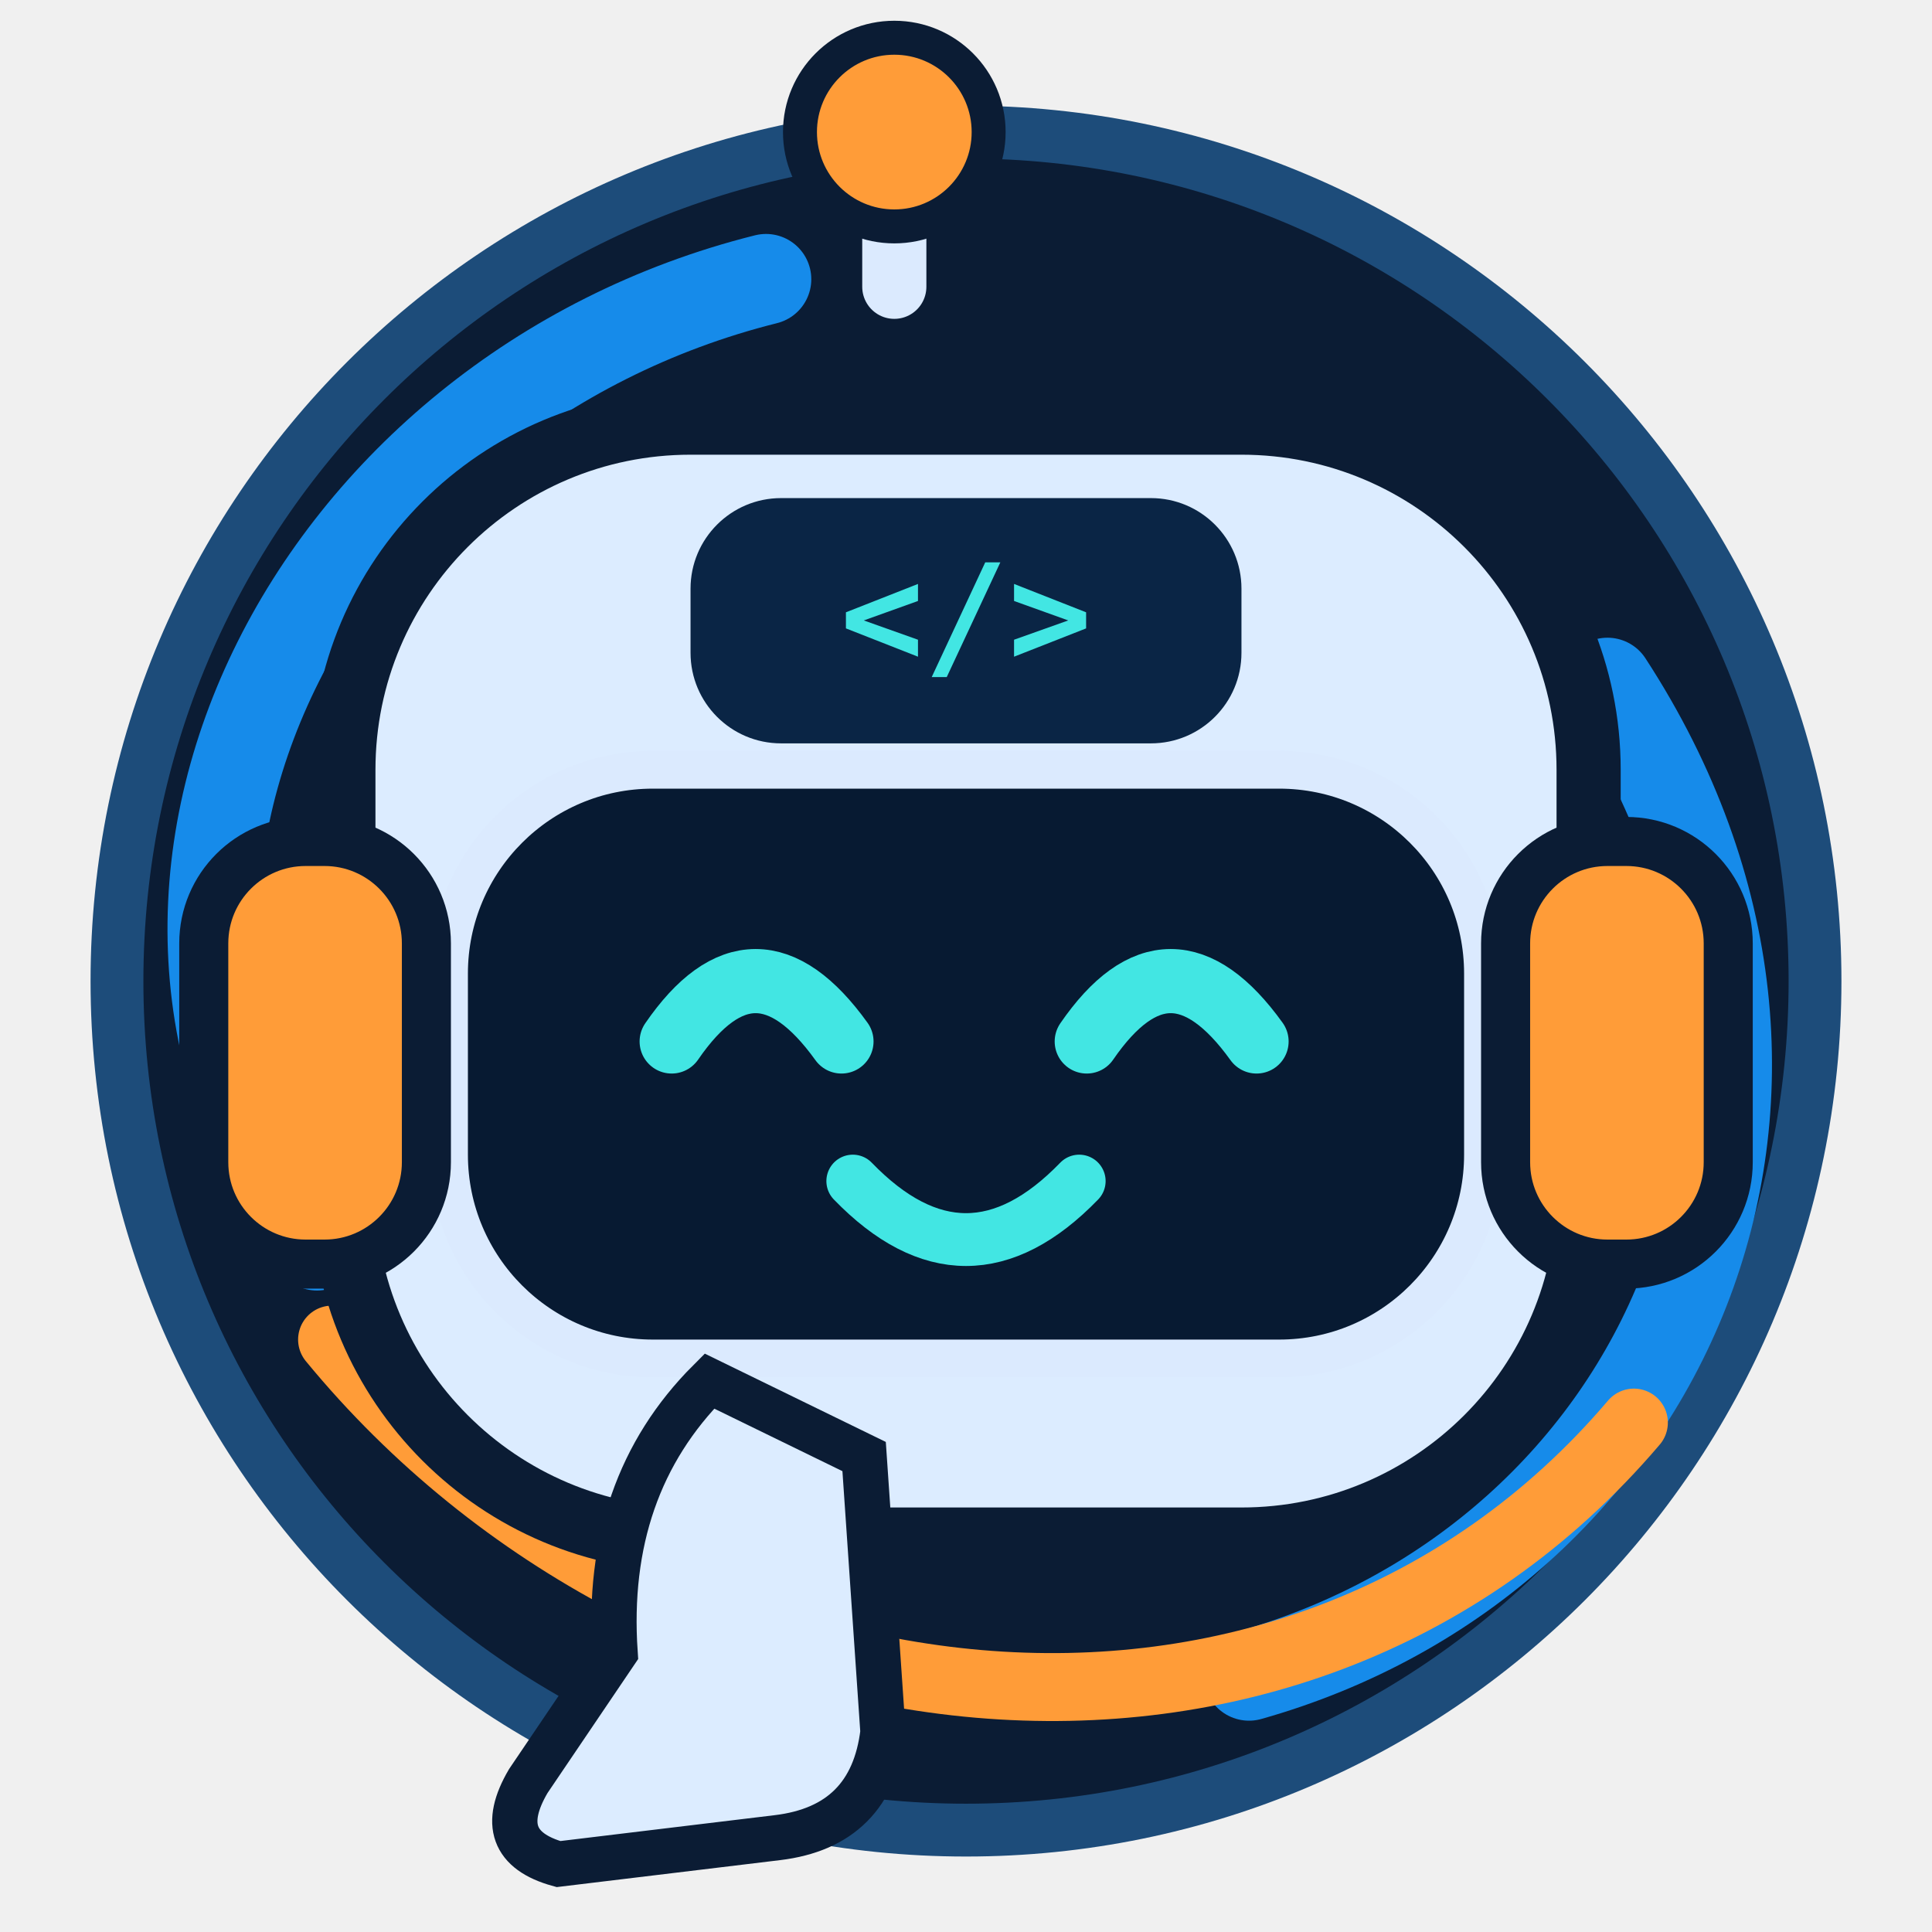
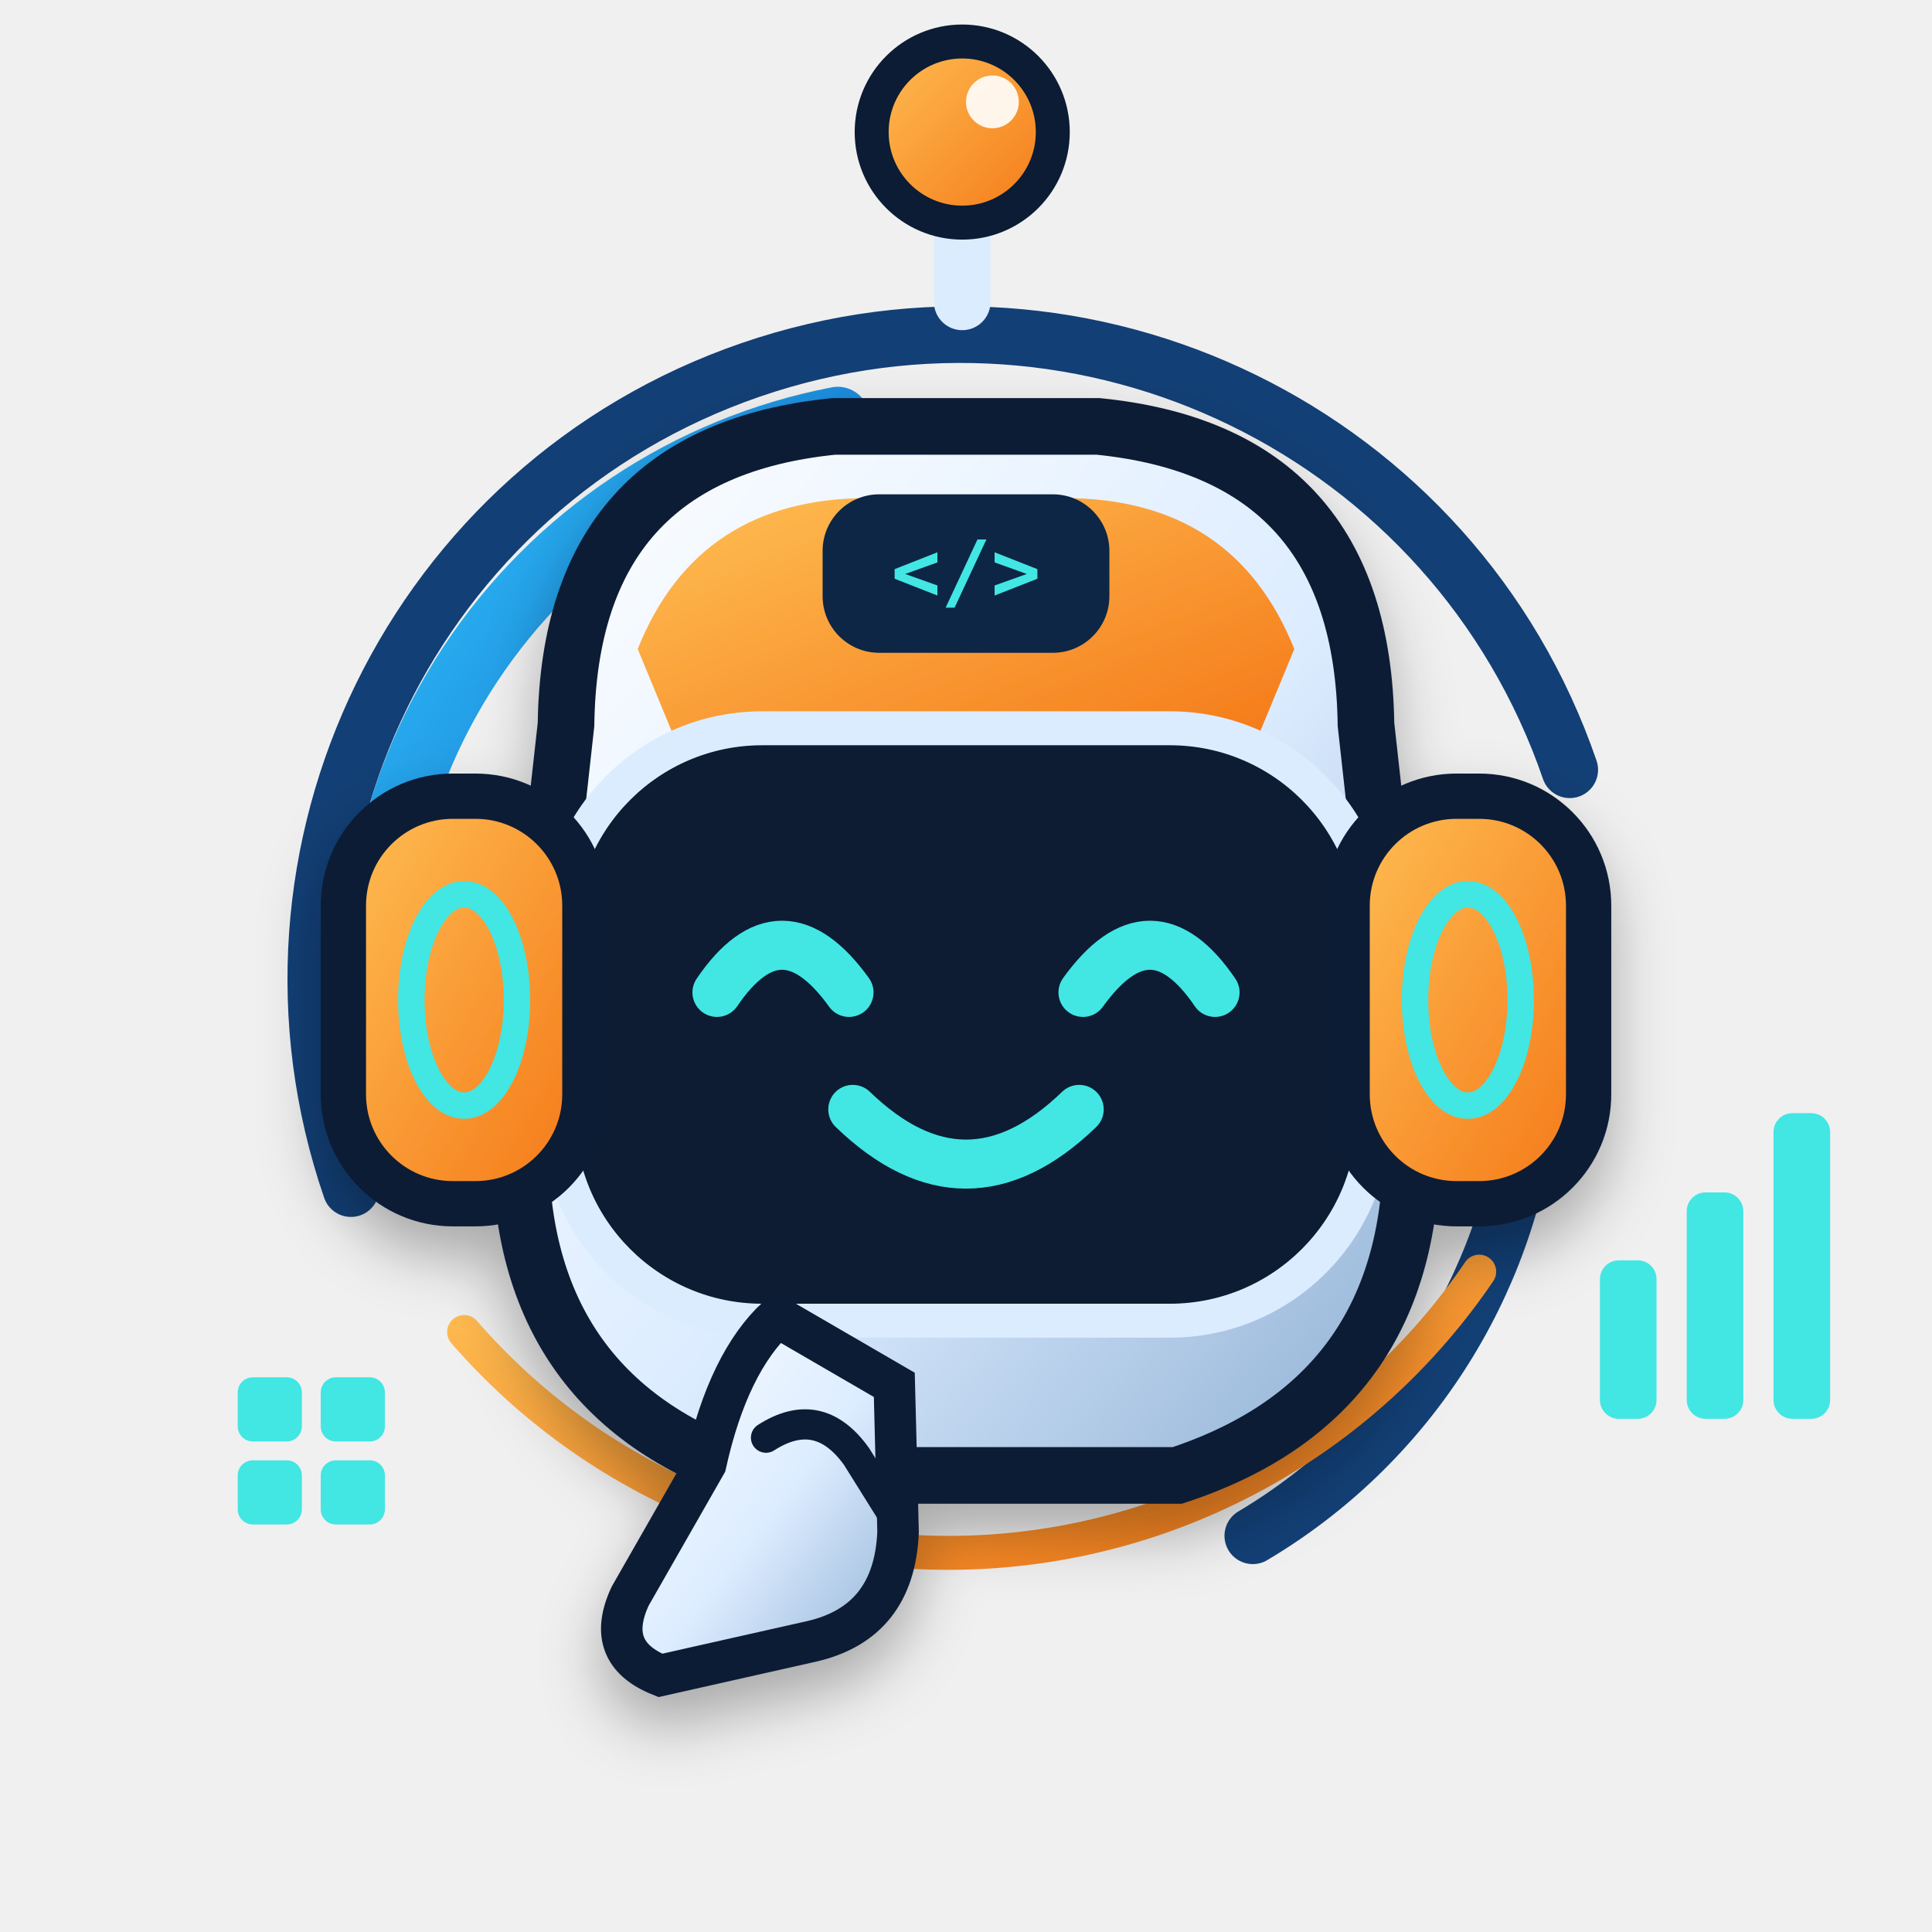
- <svg xmlns="http://www.w3.org/2000/svg" viewBox="0 0 512 512">
-   <circle cx="256" cy="260" r="225" fill="#0b1c34" stroke="#1d4c7a" stroke-width="14" />
-   <path d="M84 330C15 235 83 104 203 74M426 181c71 109 15 232-95 263" fill="none" stroke="#168bea" stroke-width="24" stroke-linecap="round" />
-   <path d="M88 355c88 107 254 129 345 22" fill="none" stroke="#ff9c38" stroke-width="18" stroke-linecap="round" />
-   <path d="M237 76V43" stroke="#dbeafe" stroke-width="17" stroke-linecap="round" />
-   <circle cx="237" cy="35" r="25" fill="#ff9c38" stroke="#0b1c34" stroke-width="9" />
-   <rect x="91" y="112" width="330" height="296" rx="92" fill="#dcecff" stroke="#0b1c34" stroke-width="17" />
-   <rect x="183" y="132" width="146" height="65" rx="24" fill="#0a2545" />
-   <text x="256" y="176" fill="#42e6e3" font-size="37" font-family="monospace" font-weight="bold" text-anchor="middle">&lt;/&gt;</text>
-   <rect x="119" y="204" width="274" height="156" rx="54" fill="#071a32" stroke="#dbeafe" stroke-width="10" />
-   <path d="M178 276q22-32 45 0M288 276q22-32 45 0" fill="none" stroke="#42e6e3" stroke-width="17" stroke-linecap="round" />
-   <path d="M226 313q30 31 60 0" fill="none" stroke="#42e6e3" stroke-width="14" stroke-linecap="round" />
-   <rect x="54" y="223" width="59" height="112" rx="27" fill="#ff9c38" stroke="#0b1c34" stroke-width="13" />
-   <rect x="399" y="223" width="59" height="112" rx="27" fill="#ff9c38" stroke="#0b1c34" stroke-width="13" />
-   <path d="M188 366q-28 28-25 72l-23 34q-10 17 8 22l58-7q25-3 28-28l-5-73z" fill="#dcecff" stroke="#0b1c34" stroke-width="12" />
+ <svg xmlns="http://www.w3.org/2000/svg" viewBox="0 0 512 512" role="img" aria-labelledby="title desc">
+   <defs>
+     <linearGradient id="shell" x1="0" y1="0" x2="1" y2="1">
+       <stop stop-color="#fff" />
+       <stop offset=".55" stop-color="#dcecff" />
+       <stop offset="1" stop-color="#8daed2" />
+     </linearGradient>
+     <linearGradient id="ear" x1="0" y1="0" x2="1" y2="1">
+       <stop stop-color="#ffbf54" />
+       <stop offset="1" stop-color="#f47716" />
+     </linearGradient>
+     <linearGradient id="ring" x1="0" y1="0" x2="1" y2="1">
+       <stop stop-color="#31c5ff" />
+       <stop offset="1" stop-color="#0751b8" />
+     </linearGradient>
+     <filter id="shadow" x="-30%" y="-30%" width="160%" height="170%">
+       <feGaussianBlur in="SourceAlpha" stdDeviation="8" />
+       <feOffset dy="8" />
+       <feComponentTransfer>
+         <feFuncA type="linear" slope=".3" />
+       </feComponentTransfer>
+       <feMerge>
+         <feMergeNode />
+         <feMergeNode in="SourceGraphic" />
+       </feMerge>
+     </filter>
+   </defs>
+   <g fill="none" stroke-linecap="round">
+     <path d="M93 315A165 165 0 0 1 416 204" stroke="#123f75" stroke-width="15" />
+     <path d="M103 291A151 151 0 0 1 222 111" stroke="url(#ring)" stroke-width="17" />
+     <path d="M405 294A151 151 0 0 1 332 407" stroke="#123f75" stroke-width="15" />
+     <path d="M123 353A170 170 0 0 0 392 337" stroke="url(#ear)" stroke-width="9" />
+   </g>
+   <path d="M255 80V49" stroke="#dcecff" stroke-width="15" stroke-linecap="round" />
+   <circle cx="255" cy="35" r="24" fill="url(#ear)" stroke="#0b1c34" stroke-width="9" />
+   <circle cx="263" cy="27" r="7" fill="#fff" opacity=".9" />
+   <g filter="url(#shadow)">
+     <path d="M150 192Q151 120 221 113H291Q361 120 362 192L374 300Q376 370 312 391H200Q136 370 138 300Z" fill="url(#shell)" stroke="#0b1c34" stroke-width="15" />
+     <path d="M169 172Q185 132 230 132H282Q327 132 343 172L331 201H181Z" fill="url(#ear)" />
+     <rect x="218" y="131" width="76" height="42" rx="15" fill="#0a2545" />
+     <text x="256" y="159" fill="#42e6e3" font-size="22" font-family="monospace" font-weight="bold" text-anchor="middle">&lt;/&gt;</text>
+     <rect x="148" y="193" width="216" height="157" rx="54" fill="#071a32" stroke="#dcecff" stroke-width="9" />
+     <path d="M190 263Q207 238 225 263M287 263Q305 238 322 263" fill="none" stroke="#42e6e3" stroke-width="13" stroke-linecap="round" />
+     <path d="M226 294Q256 323 286 294" fill="none" stroke="#42e6e3" stroke-width="13" stroke-linecap="round" />
+     <rect x="91" y="211" width="64" height="108" rx="29" fill="url(#ear)" stroke="#0b1c34" stroke-width="12" />
+     <rect x="357" y="211" width="64" height="108" rx="29" fill="url(#ear)" stroke="#0b1c34" stroke-width="12" />
+     <ellipse cx="123" cy="265" rx="14" ry="28" fill="none" stroke="#42e6e3" stroke-width="7" />
+     <ellipse cx="389" cy="265" rx="14" ry="28" fill="none" stroke="#42e6e3" stroke-width="7" />
+     <path d="M206 349Q193 361 187 388L167 423Q160 438 175 444L215 435Q237 430 238 406L237 367Z" fill="url(#shell)" stroke="#0b1c34" stroke-width="11" />
+     <path d="M203 381Q217 372 227 386L237 402" fill="none" stroke="#0b1c34" stroke-width="8" stroke-linecap="round" />
+   </g>
+   <g fill="#42e6e3">
+     <rect x="63" y="365" width="17" height="17" rx="4" />
+     <rect x="85" y="365" width="17" height="17" rx="4" />
+     <rect x="63" y="387" width="17" height="17" rx="4" />
+     <rect x="85" y="387" width="17" height="17" rx="4" />
+     <rect x="424" y="334" width="15" height="42" rx="5" />
+     <rect x="447" y="316" width="15" height="60" rx="5" />
+     <rect x="470" y="295" width="15" height="81" rx="5" />
+   </g>
</svg>
